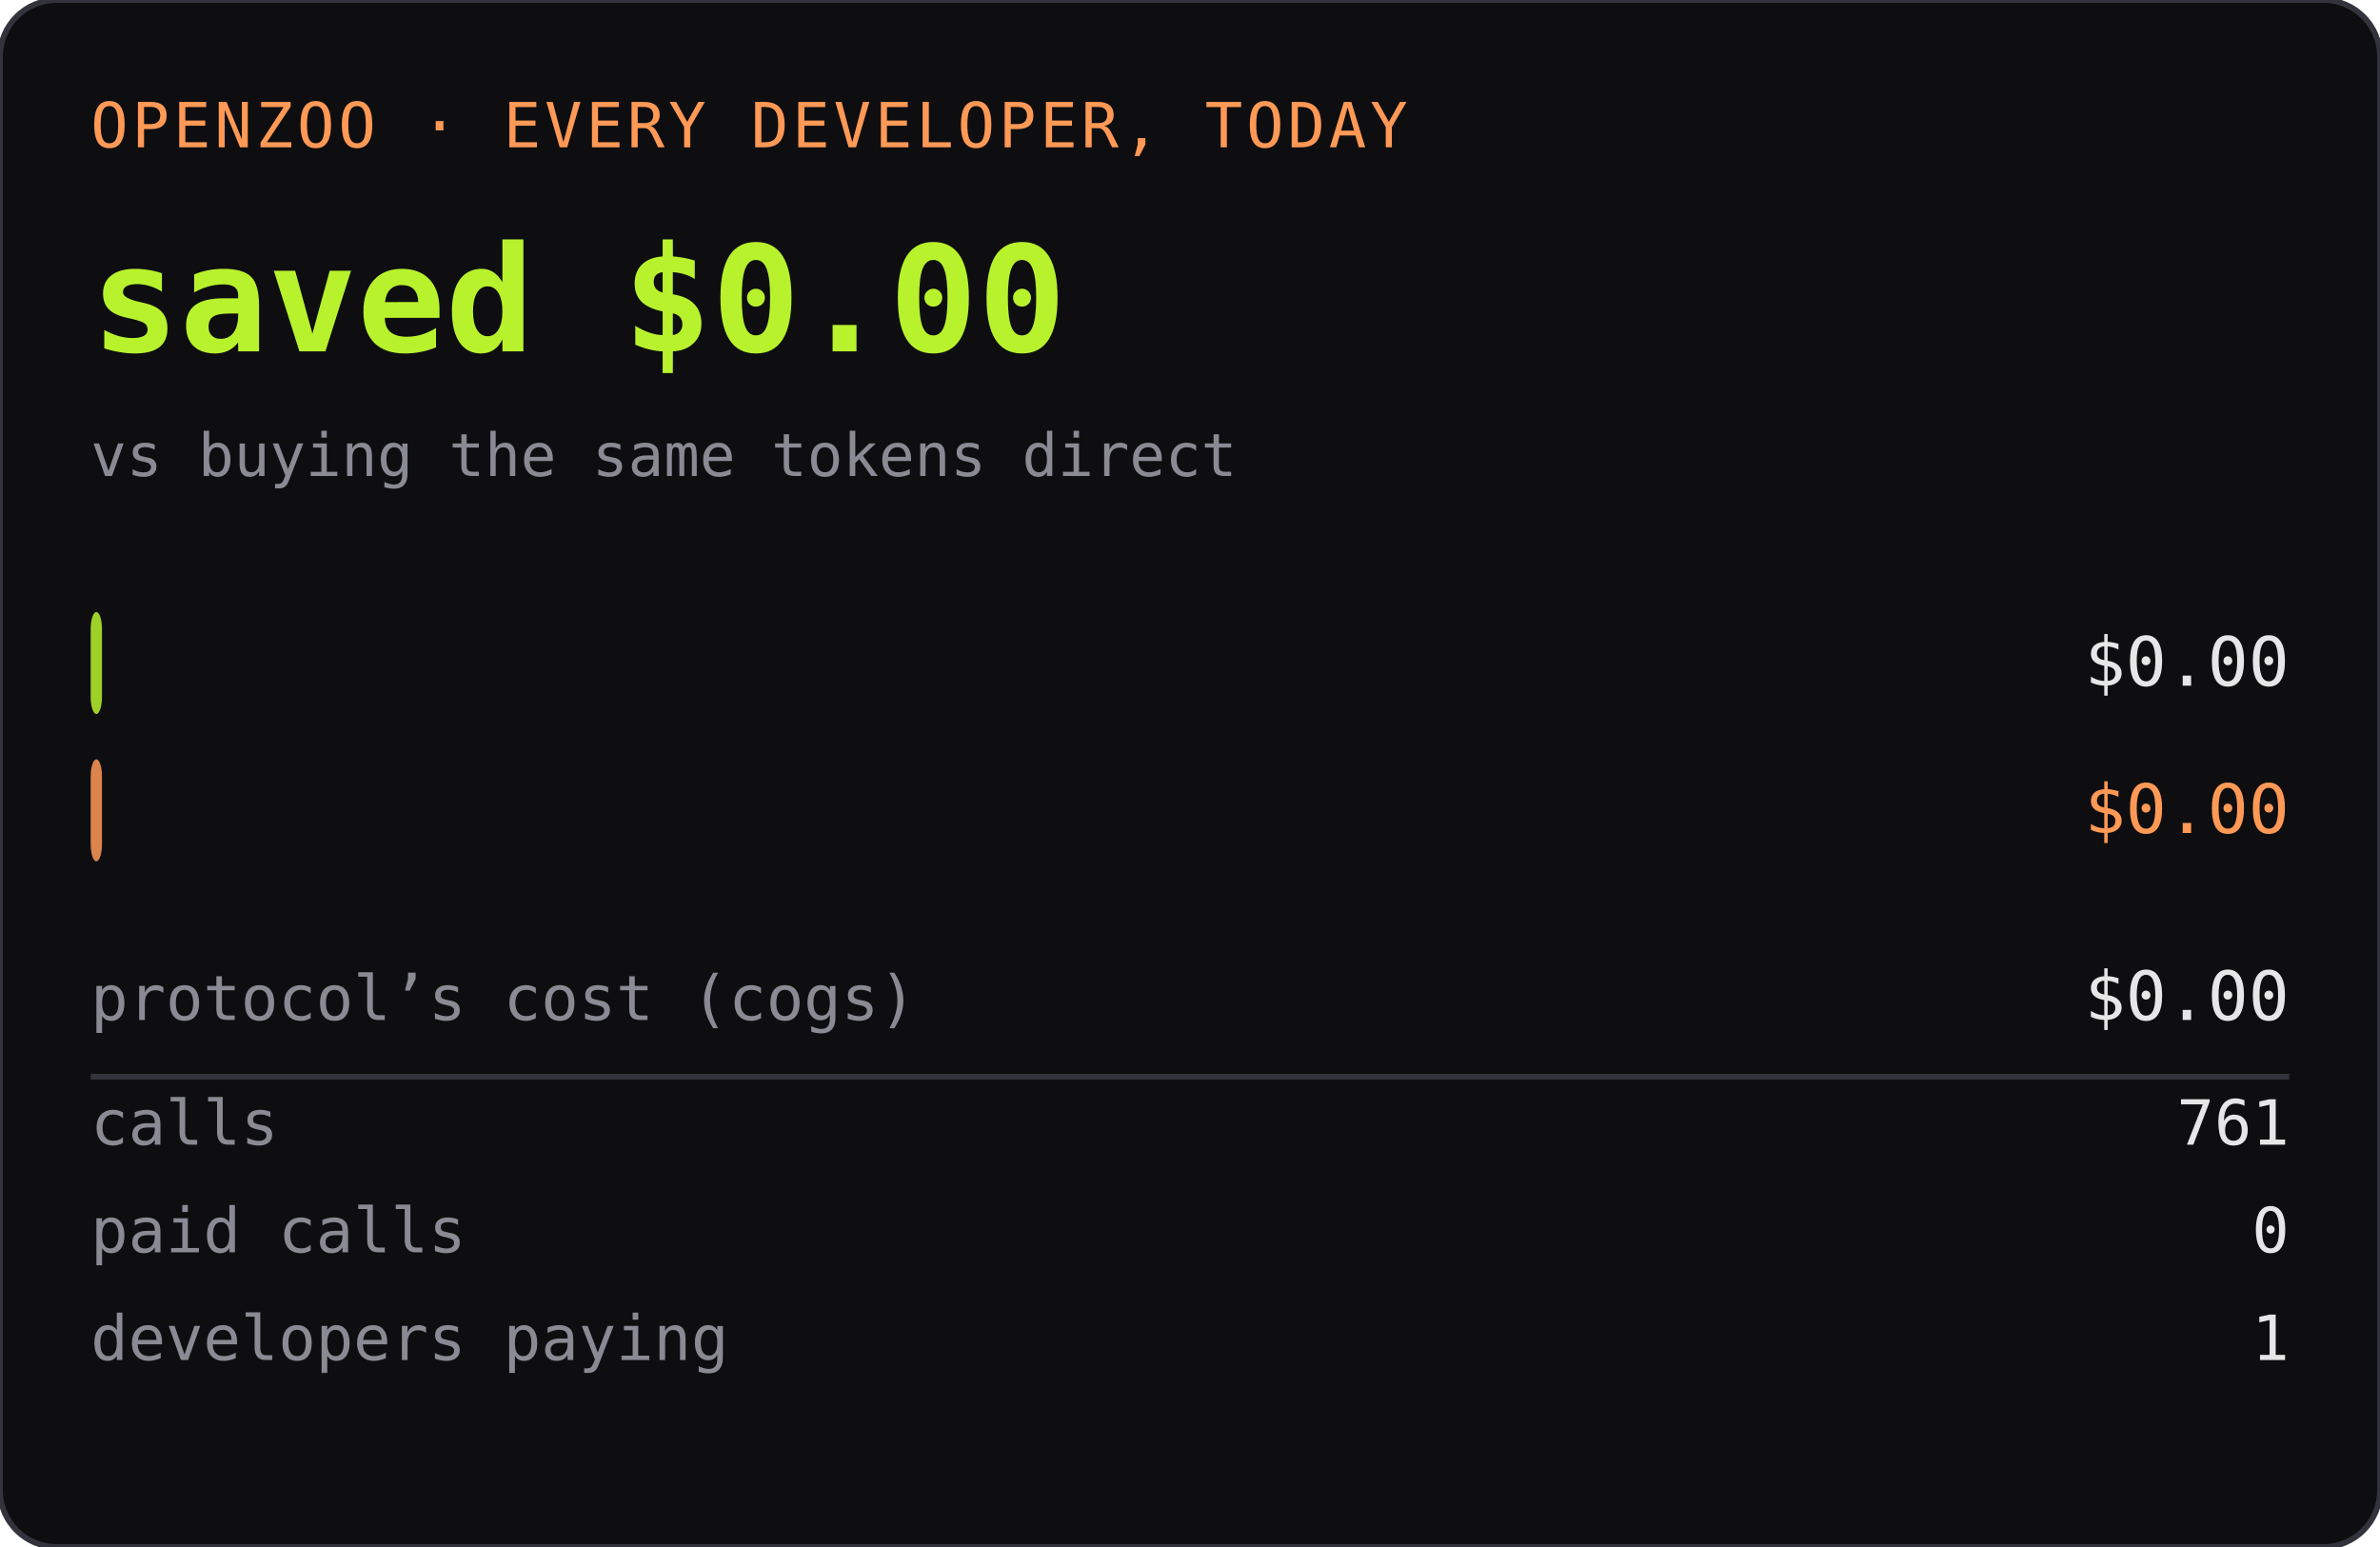
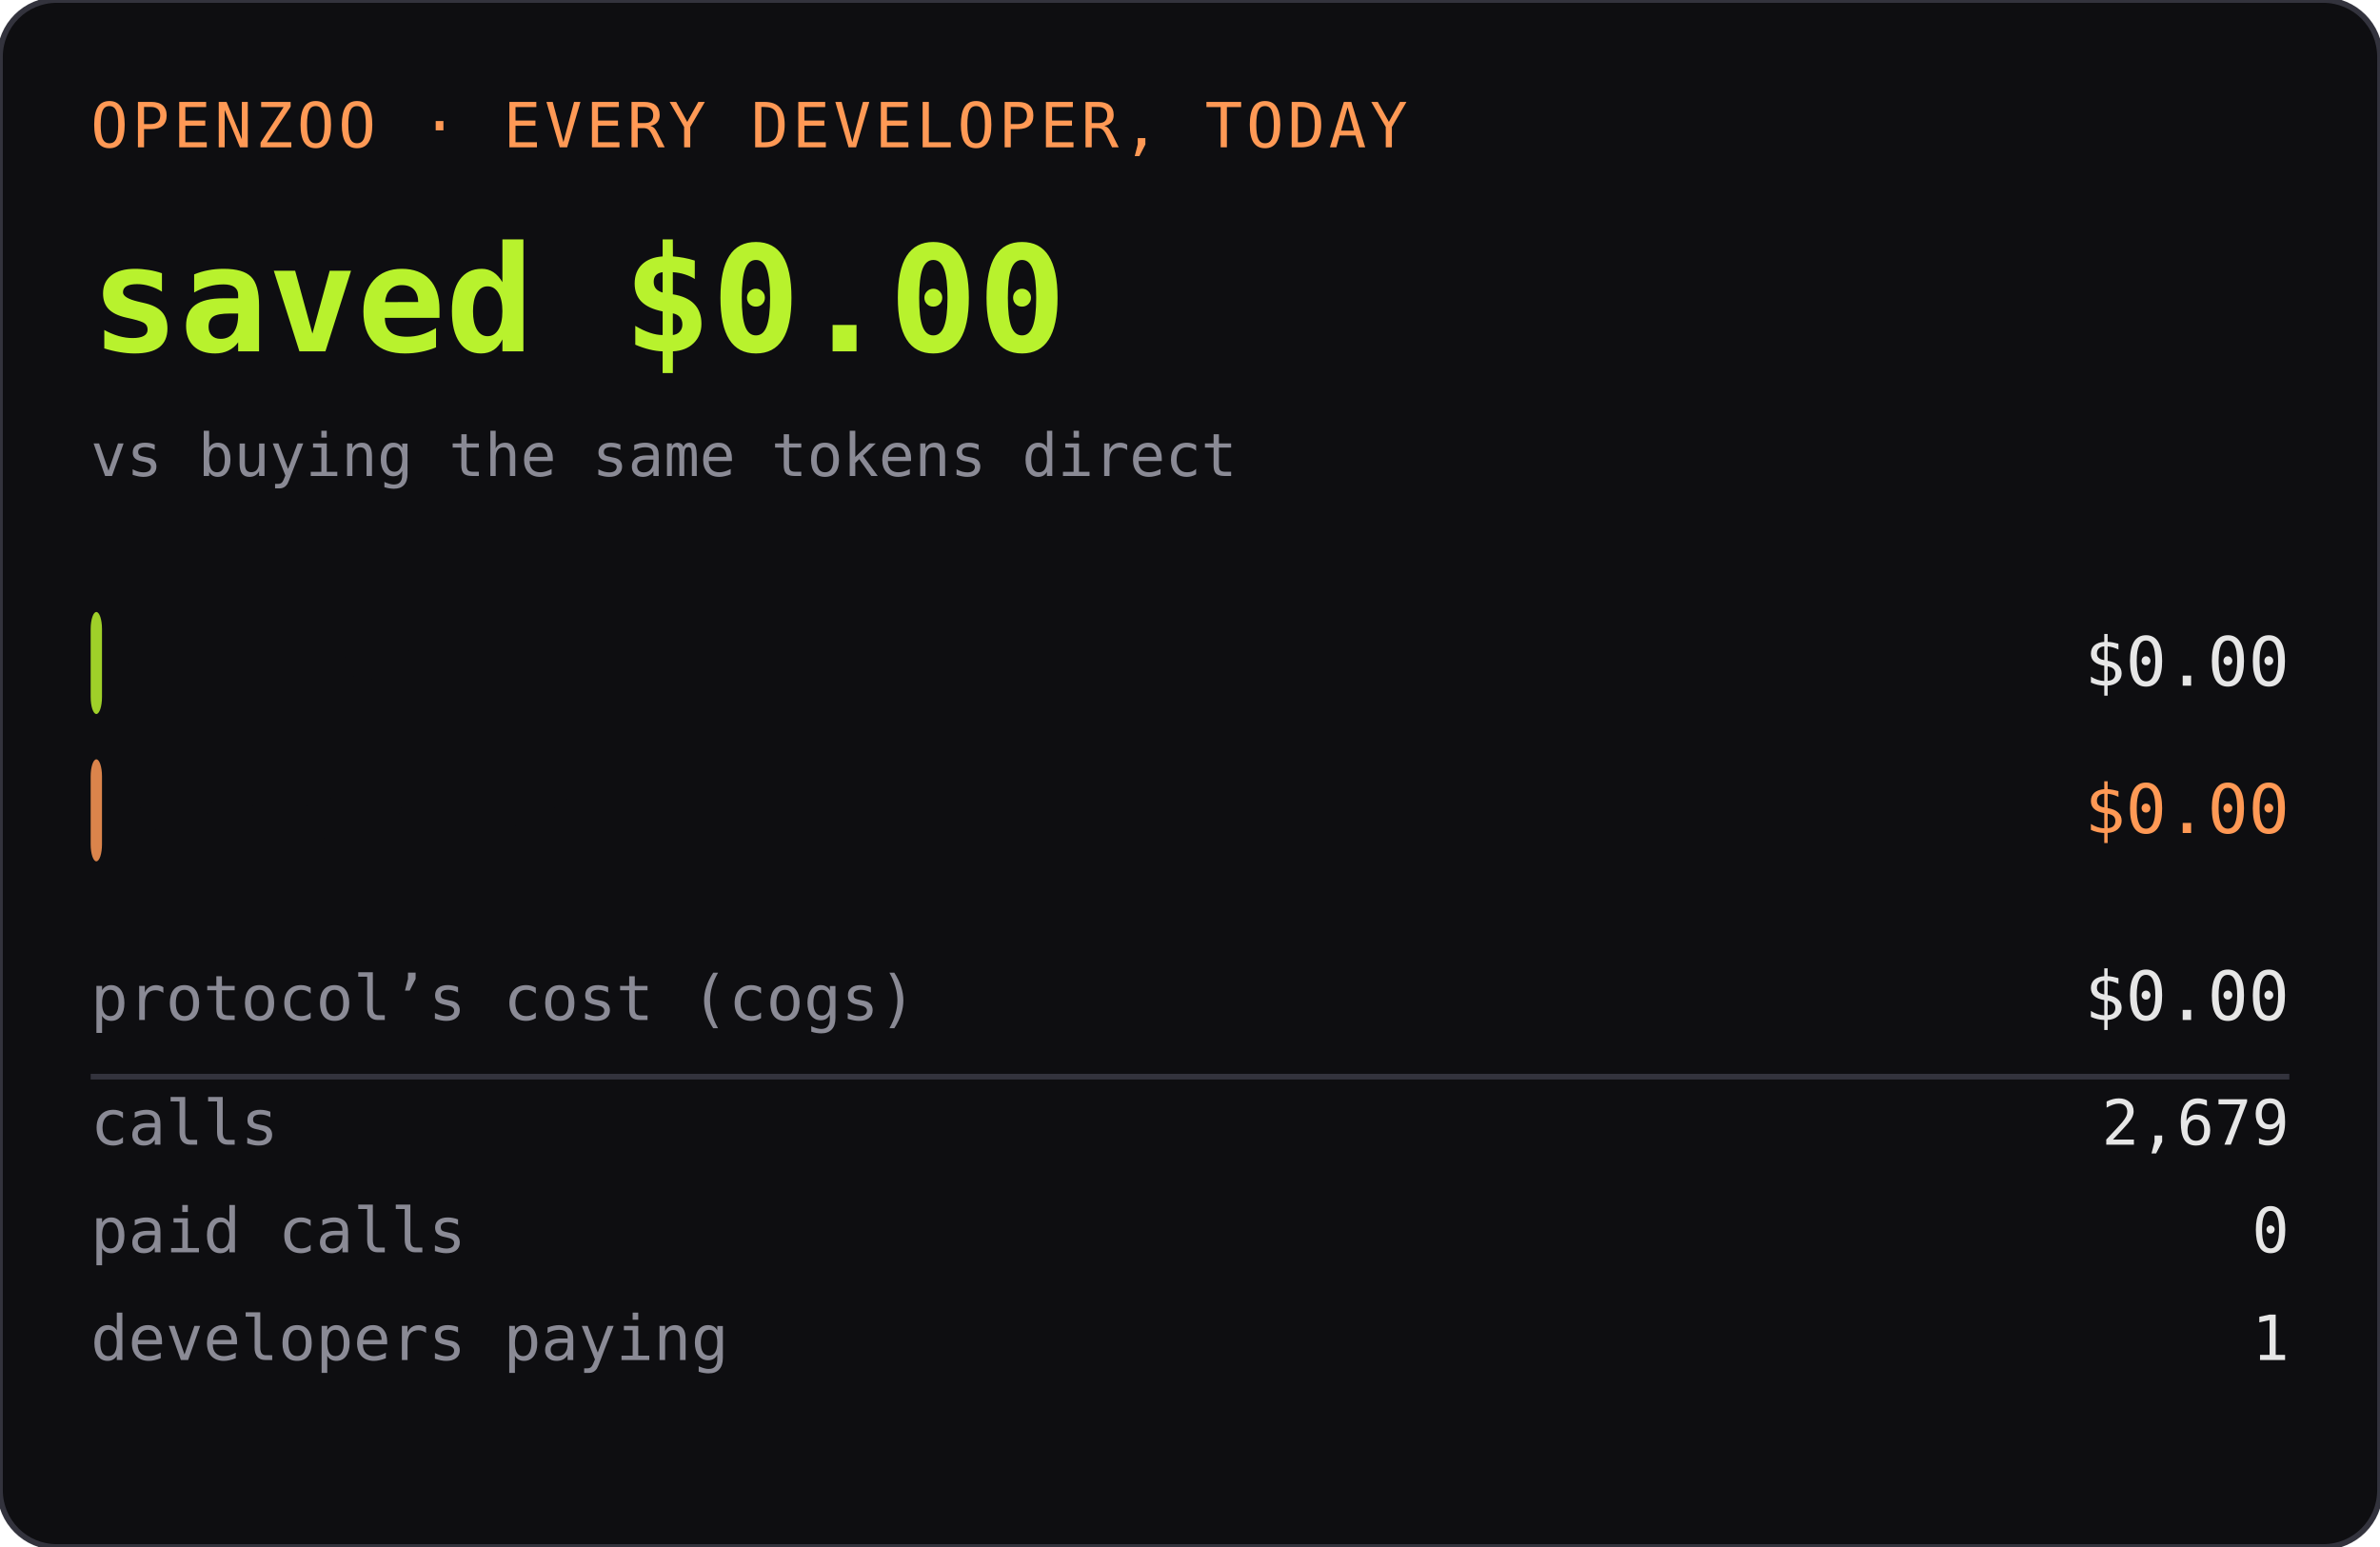
<svg xmlns="http://www.w3.org/2000/svg" width="420" height="273" role="img" aria-label="OPENZOO · EVERY DEVELOPER, TODAY">
  <rect width="420" height="273" rx="10" fill="#0e0e11" />
  <rect width="420" height="273" rx="10" fill="none" stroke="#33333d" />
  <text x="16" y="26" font-family="ui-monospace,SFMono-Regular,Menlo,monospace" font-size="11" fill="#ff9955" letter-spacing="0.06em">OPENZOO · EVERY DEVELOPER, TODAY</text>
  <text x="16" y="62" font-family="ui-monospace,SFMono-Regular,Menlo,monospace" font-size="26" font-weight="600" fill="#b8f22d">saved $0.00</text>
  <text x="404" y="62" text-anchor="end" font-family="ui-monospace,SFMono-Regular,Menlo,monospace" font-size="26" font-weight="600" fill="#b8f22d" />
  <text x="16" y="84" font-family="ui-monospace,SFMono-Regular,Menlo,monospace" font-size="10.5" fill="#8a8a95">vs buying the same tokens direct</text>
  <rect x="16" y="108" width="2" height="18" rx="3" fill="#b8f22d" opacity="0.85" />
  <text x="22" y="121" font-family="ui-monospace,SFMono-Regular,Menlo,monospace" font-size="11" fill="#0e0e11" font-weight="600">dev spent</text>
  <text x="404" y="121" text-anchor="end" font-family="ui-monospace,SFMono-Regular,Menlo,monospace" font-size="12" fill="#e6e6e6">$0.00</text>
  <rect x="16" y="134" width="2" height="18" rx="3" fill="#ff9955" opacity="0.85" />
  <text x="22" y="147" font-family="ui-monospace,SFMono-Regular,Menlo,monospace" font-size="11" fill="#0e0e11" font-weight="600">buying direct</text>
  <text x="404" y="147" text-anchor="end" font-family="ui-monospace,SFMono-Regular,Menlo,monospace" font-size="12" fill="#ff9955">$0.00</text>
  <text x="16" y="180" font-family="ui-monospace,SFMono-Regular,Menlo,monospace" font-size="11" fill="#8a8a95">protocol’s cost (cogs)</text>
  <text x="404" y="180" text-anchor="end" font-family="ui-monospace,SFMono-Regular,Menlo,monospace" font-size="12" fill="#e6e6e6">$0.00</text>
  <line x1="16" y1="190" x2="404" y2="190" stroke="#33333d" />
  <text x="16" y="202" font-family="ui-monospace,SFMono-Regular,Menlo,monospace" font-size="11" fill="#8a8a95">calls</text>
-   <text x="404" y="202" text-anchor="end" font-family="ui-monospace,SFMono-Regular,Menlo,monospace" font-size="11" fill="#e6e6e6">761</text>
+   <text x="404" y="202" text-anchor="end" font-family="ui-monospace,SFMono-Regular,Menlo,monospace" font-size="11" fill="#e6e6e6">2,679</text>
  <text x="16" y="221" font-family="ui-monospace,SFMono-Regular,Menlo,monospace" font-size="11" fill="#8a8a95">paid calls</text>
  <text x="404" y="221" text-anchor="end" font-family="ui-monospace,SFMono-Regular,Menlo,monospace" font-size="11" fill="#e6e6e6">0</text>
  <text x="16" y="240" font-family="ui-monospace,SFMono-Regular,Menlo,monospace" font-size="11" fill="#8a8a95">developers paying</text>
  <text x="404" y="240" text-anchor="end" font-family="ui-monospace,SFMono-Regular,Menlo,monospace" font-size="11" fill="#e6e6e6">1</text>
</svg>
